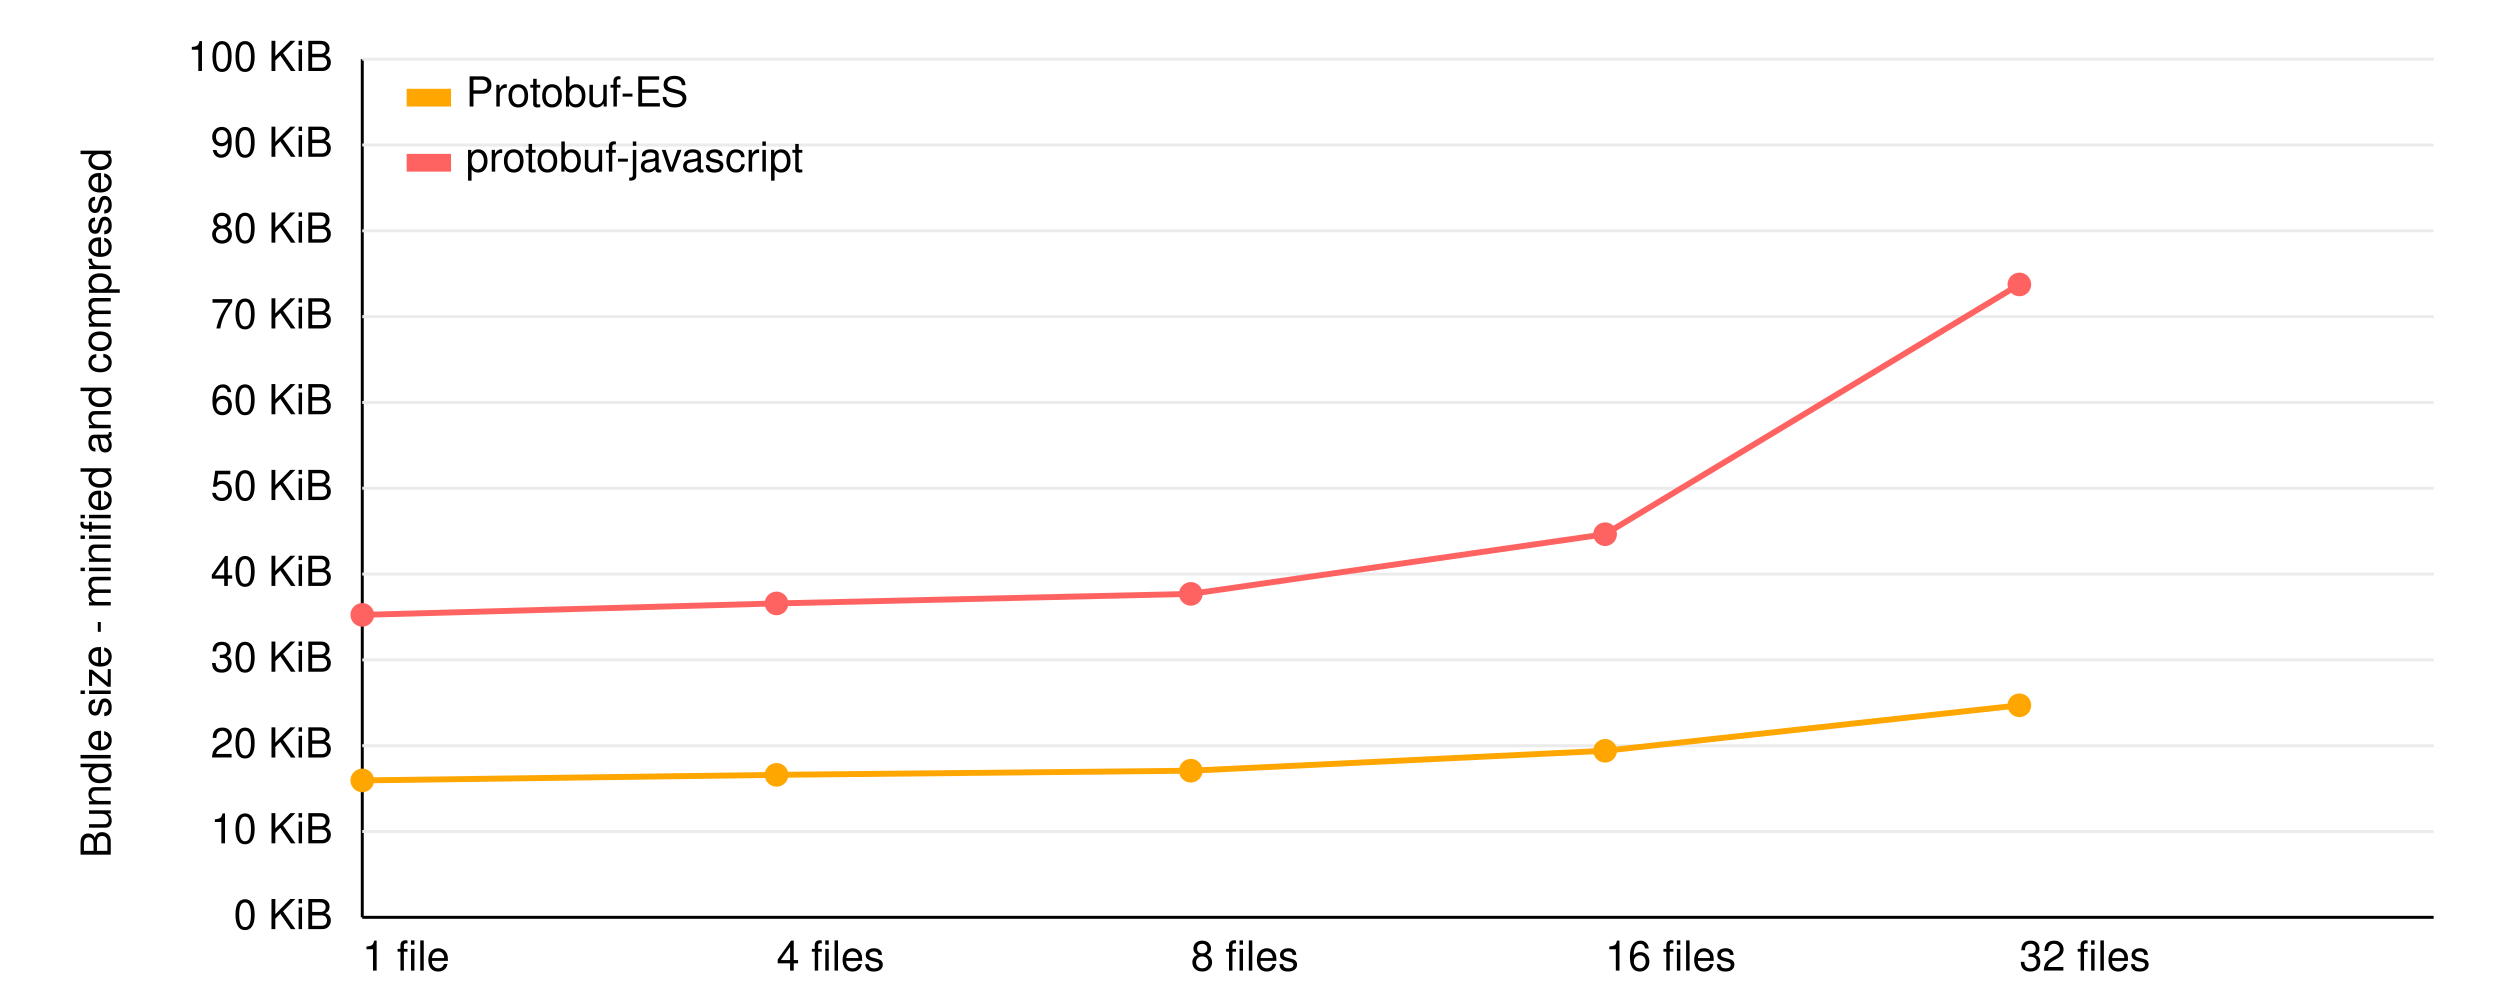
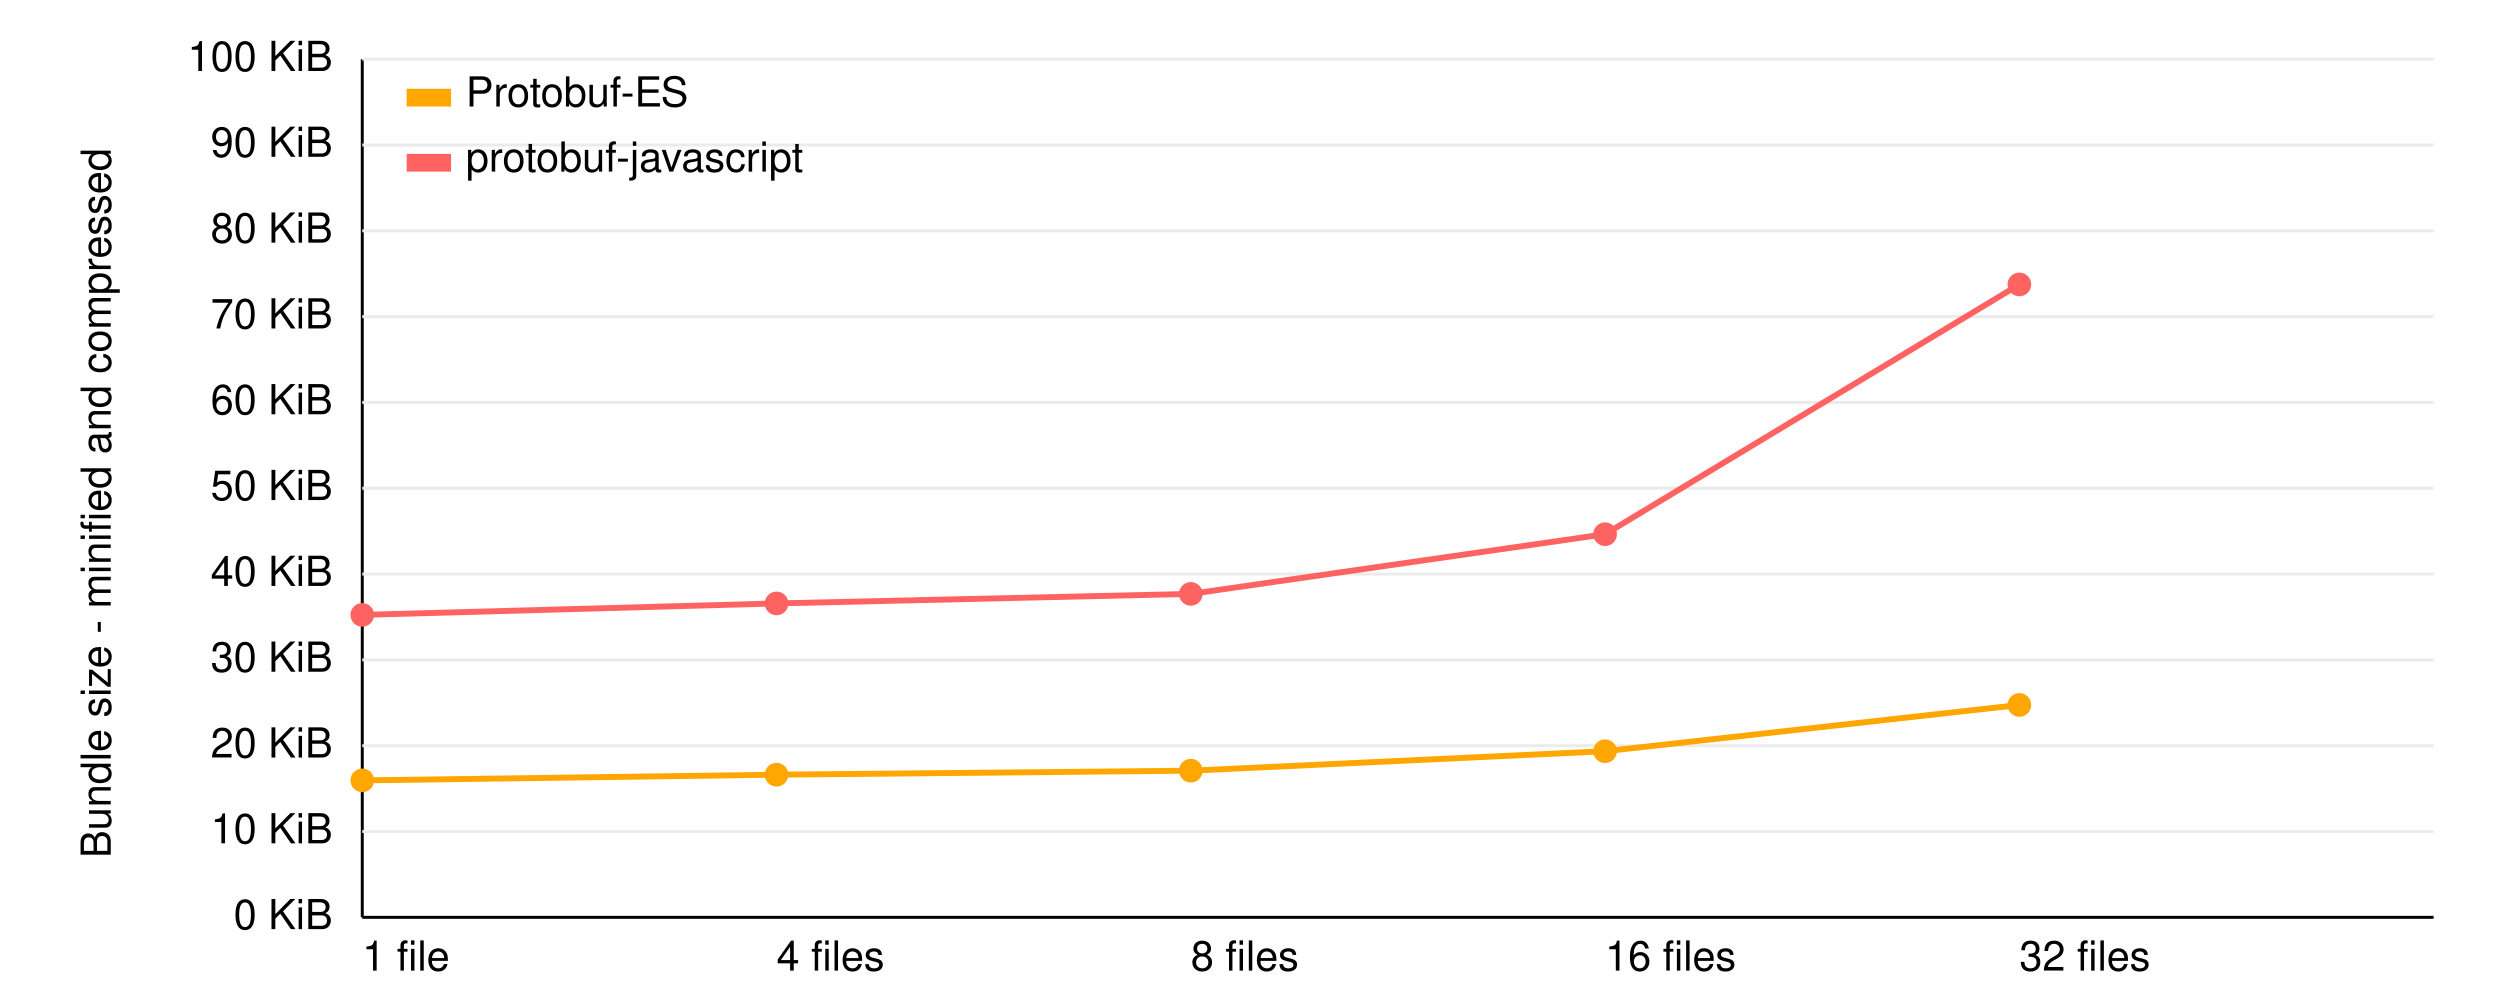
<svg xmlns="http://www.w3.org/2000/svg" version="1.1" width="820px" height="330px" viewBox="0 0 820 340" class="chart">
  <style>
      
      text {
        font: 14px Verdana, Helvetica, Arial, sans-serif;
      }
      
    </style>
  <g transform="translate(110,310)">
    <line y1="0" x2="700" stroke="black" />
    <text x="0" y="18" text-anchor="start">1 file</text>
    <text x="140" y="18" text-anchor="start">4 files</text>
    <text x="280" y="18" text-anchor="start">8 files</text>
    <text x="420" y="18" text-anchor="start">16 files</text>
    <text x="560" y="18" text-anchor="start">32 files</text>
  </g>
  <g transform="translate(110, 20)">
    <line x1="0" x2="0" y1="0" y2="290" stroke="black" />
    <g transform="rotate(-90), translate(-150,-85)">
      <text text-anchor="middle">Bundle size - minified and compressed</text>
    </g>
    <text x="-10" y="4" text-anchor="end">100 KiB</text>
    <line x1="0" x2="700" y1="0" y2="0" stroke="#ebebeb" />
    <text x="-10" y="33" text-anchor="end">90 KiB</text>
    <line x1="0" x2="700" y1="29" y2="29" stroke="#ebebeb" />
    <text x="-10" y="62" text-anchor="end">80 KiB</text>
    <line x1="0" x2="700" y1="58" y2="58" stroke="#ebebeb" />
    <text x="-10" y="91" text-anchor="end">70 KiB</text>
    <line x1="0" x2="700" y1="87" y2="87" stroke="#ebebeb" />
    <text x="-10" y="120" text-anchor="end">60 KiB</text>
    <line x1="0" x2="700" y1="116" y2="116" stroke="#ebebeb" />
    <text x="-10" y="149" text-anchor="end">50 KiB</text>
    <line x1="0" x2="700" y1="145" y2="145" stroke="#ebebeb" />
    <text x="-10" y="178" text-anchor="end">40 KiB</text>
    <line x1="0" x2="700" y1="174" y2="174" stroke="#ebebeb" />
    <text x="-10" y="207" text-anchor="end">30 KiB</text>
    <line x1="0" x2="700" y1="203" y2="203" stroke="#ebebeb" />
    <text x="-10" y="236" text-anchor="end">20 KiB</text>
    <line x1="0" x2="700" y1="232" y2="232" stroke="#ebebeb" />
    <text x="-10" y="265" text-anchor="end">10 KiB</text>
    <line x1="0" x2="700" y1="261" y2="261" stroke="#ebebeb" />
    <text x="-10" y="294" text-anchor="end">0 KiB</text>
  </g>
  <g transform="translate(110, 20)">
-     <polyline fill="none" stroke="#ffa600" stroke-width="2" points="0,243.736 140,241.85 280,240.454 420,233.713 560,218.347">
+     <polyline fill="none" stroke="#ffa600" stroke-width="2" points="0,243.722 140,241.799 280,240.439 420,233.858 560,218.231">
    </polyline>
-     <circle cx="0" cy="243.736" r="4" fill="#ffa600" />
-     <circle cx="140" cy="241.85" r="4" fill="#ffa600" />
-     <circle cx="280" cy="240.454" r="4" fill="#ffa600" />
-     <circle cx="420" cy="233.713" r="4" fill="#ffa600" />
-     <circle cx="560" cy="218.347" r="4" fill="#ffa600" />
+     <circle cx="0" cy="243.722" r="4" fill="#ffa600" />
+     <circle cx="140" cy="241.799" r="4" fill="#ffa600" />
+     <circle cx="280" cy="240.439" r="4" fill="#ffa600" />
+     <circle cx="420" cy="233.858" r="4" fill="#ffa600" />
+     <circle cx="560" cy="218.231" r="4" fill="#ffa600" />
  </g>
  <g transform="translate(110, 20)">
    <polyline fill="none" stroke="#ff6361" stroke-width="2" points="0,187.789 140,183.918 280,180.695 420,160.528 560,76.125">
    </polyline>
    <circle cx="0" cy="187.789" r="4" fill="#ff6361" />
    <circle cx="140" cy="183.918" r="4" fill="#ff6361" />
    <circle cx="280" cy="180.695" r="4" fill="#ff6361" />
    <circle cx="420" cy="160.528" r="4" fill="#ff6361" />
    <circle cx="560" cy="76.125" r="4" fill="#ff6361" />
  </g>
  <g transform="translate(125, 30)">
    <g transform="translate(0, 0)">
      <rect width="15" height="6" fill="#ffa600" />
      <text x="20" y="6">Protobuf-ES</text>
    </g>
    <g transform="translate(0, 22)">
      <rect width="15" height="6" fill="#ff6361" />
      <text x="20" y="6">protobuf-javascript</text>
    </g>
  </g>
</svg>
